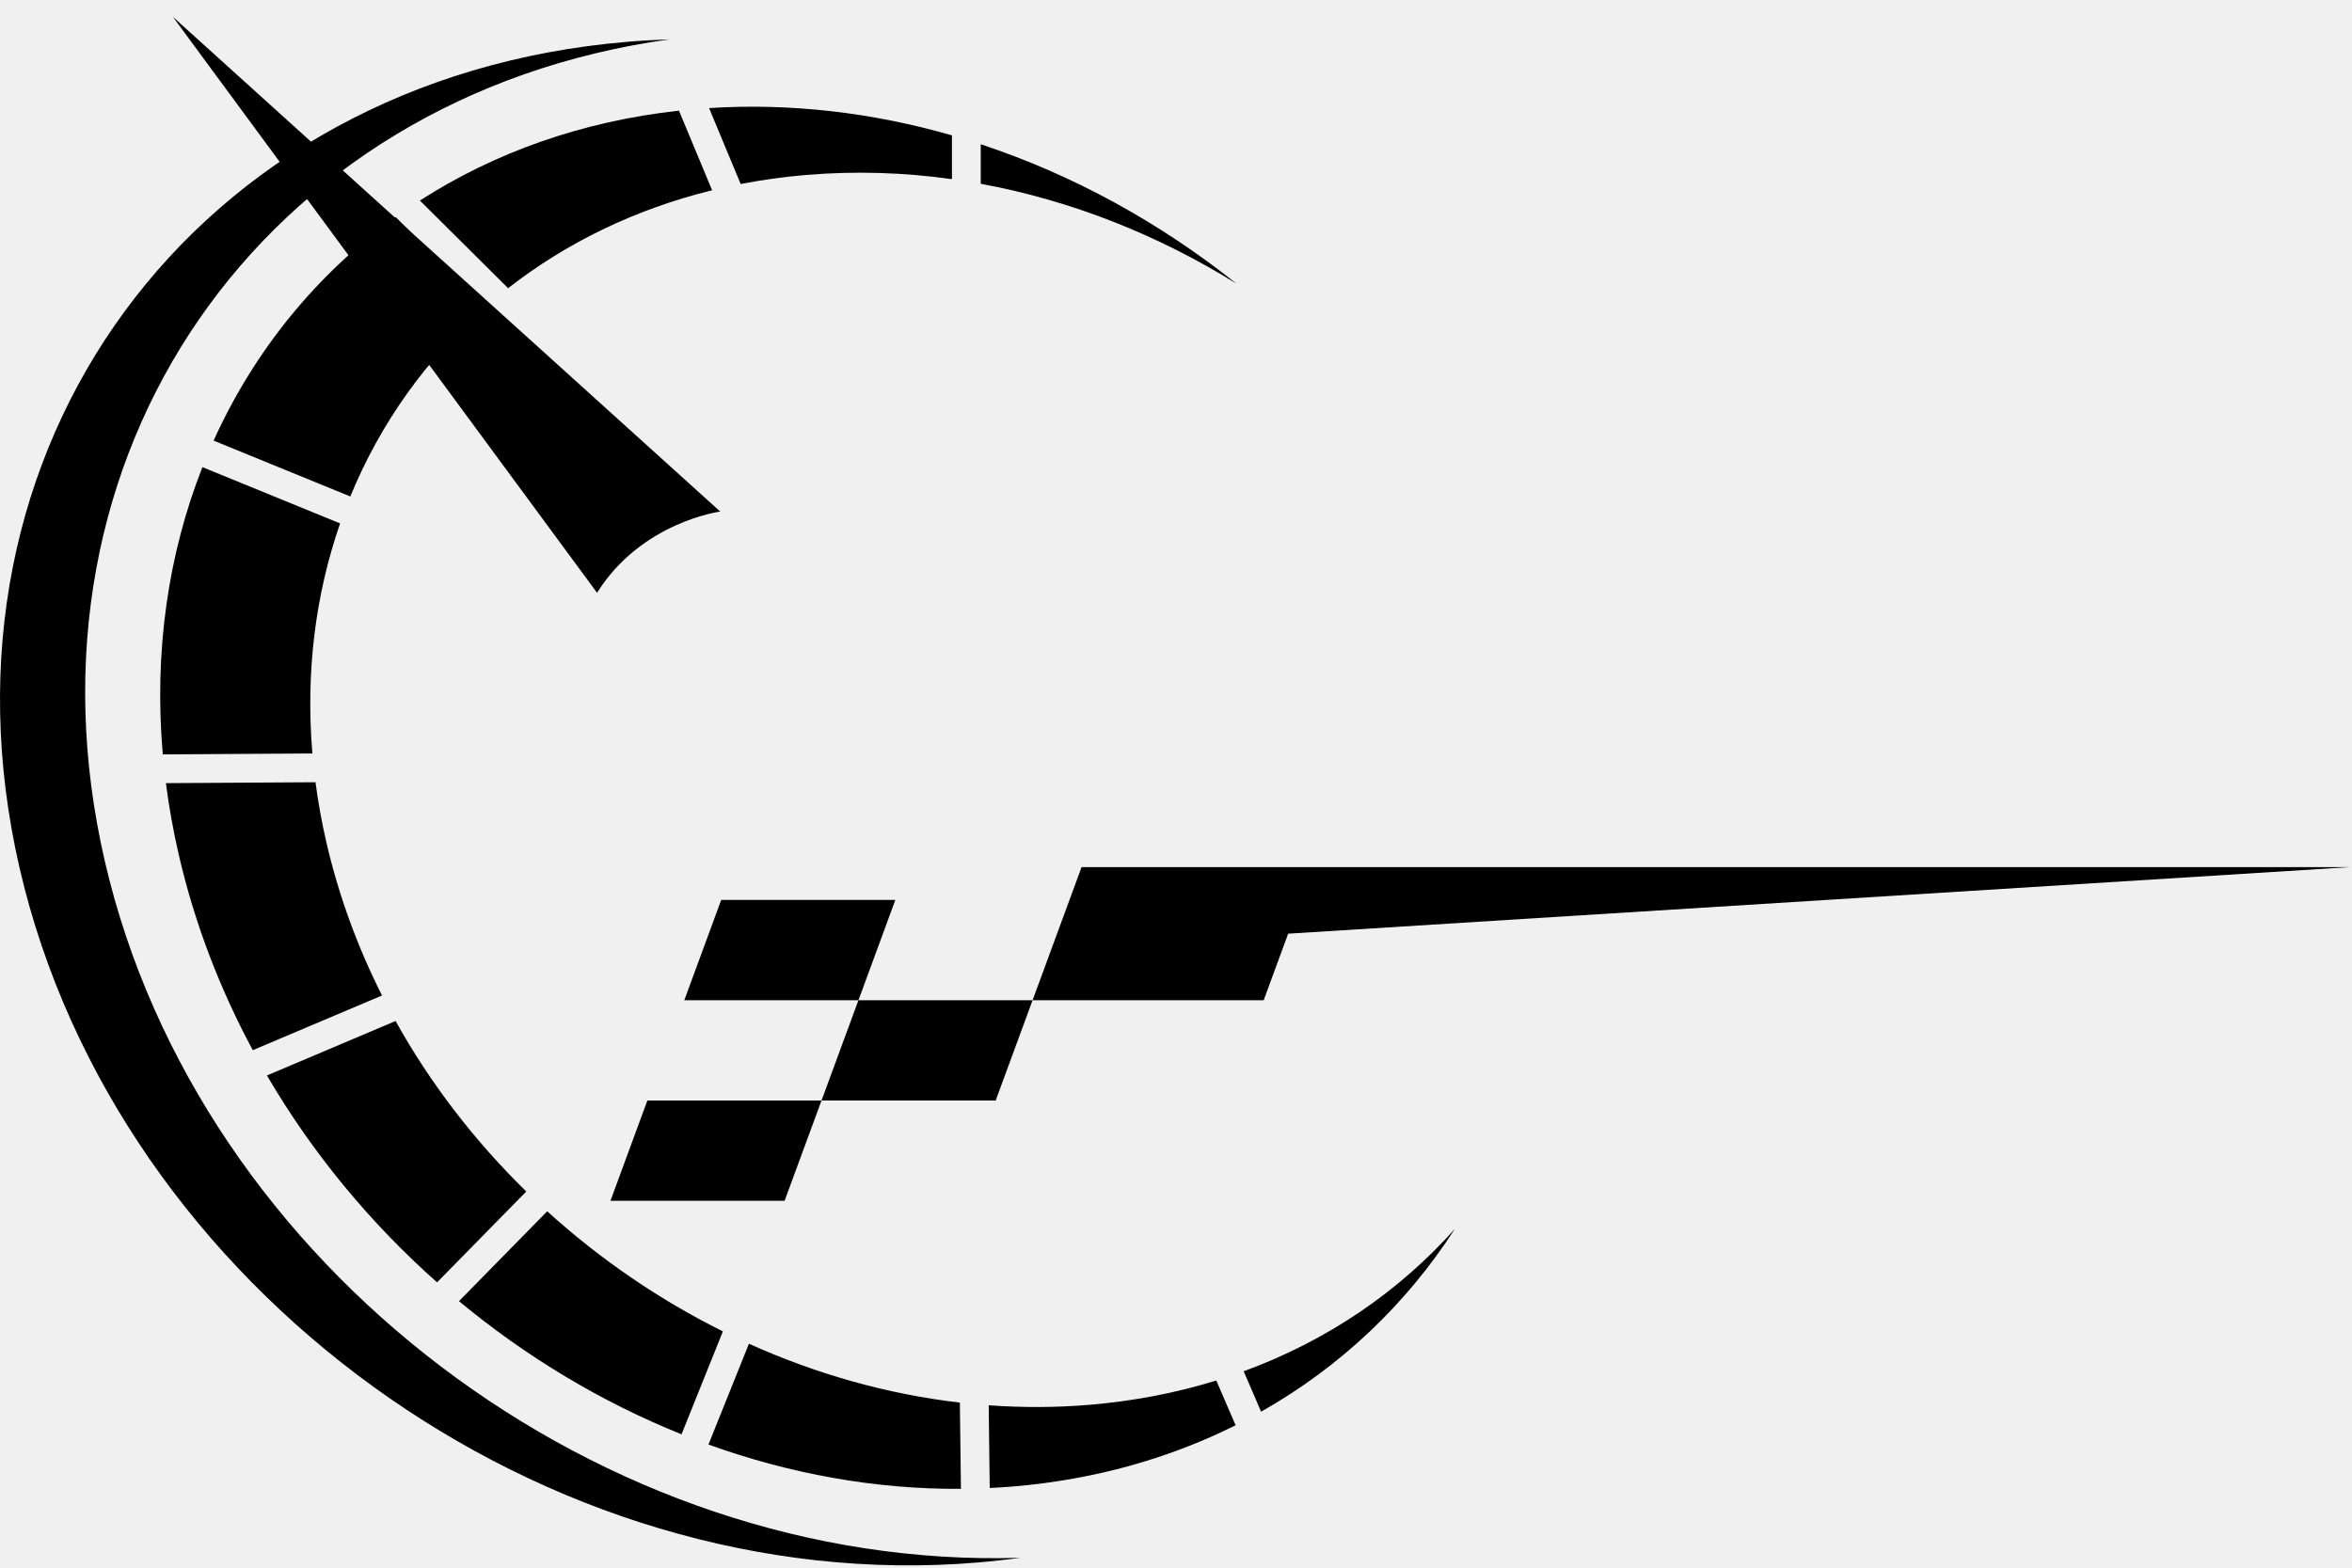
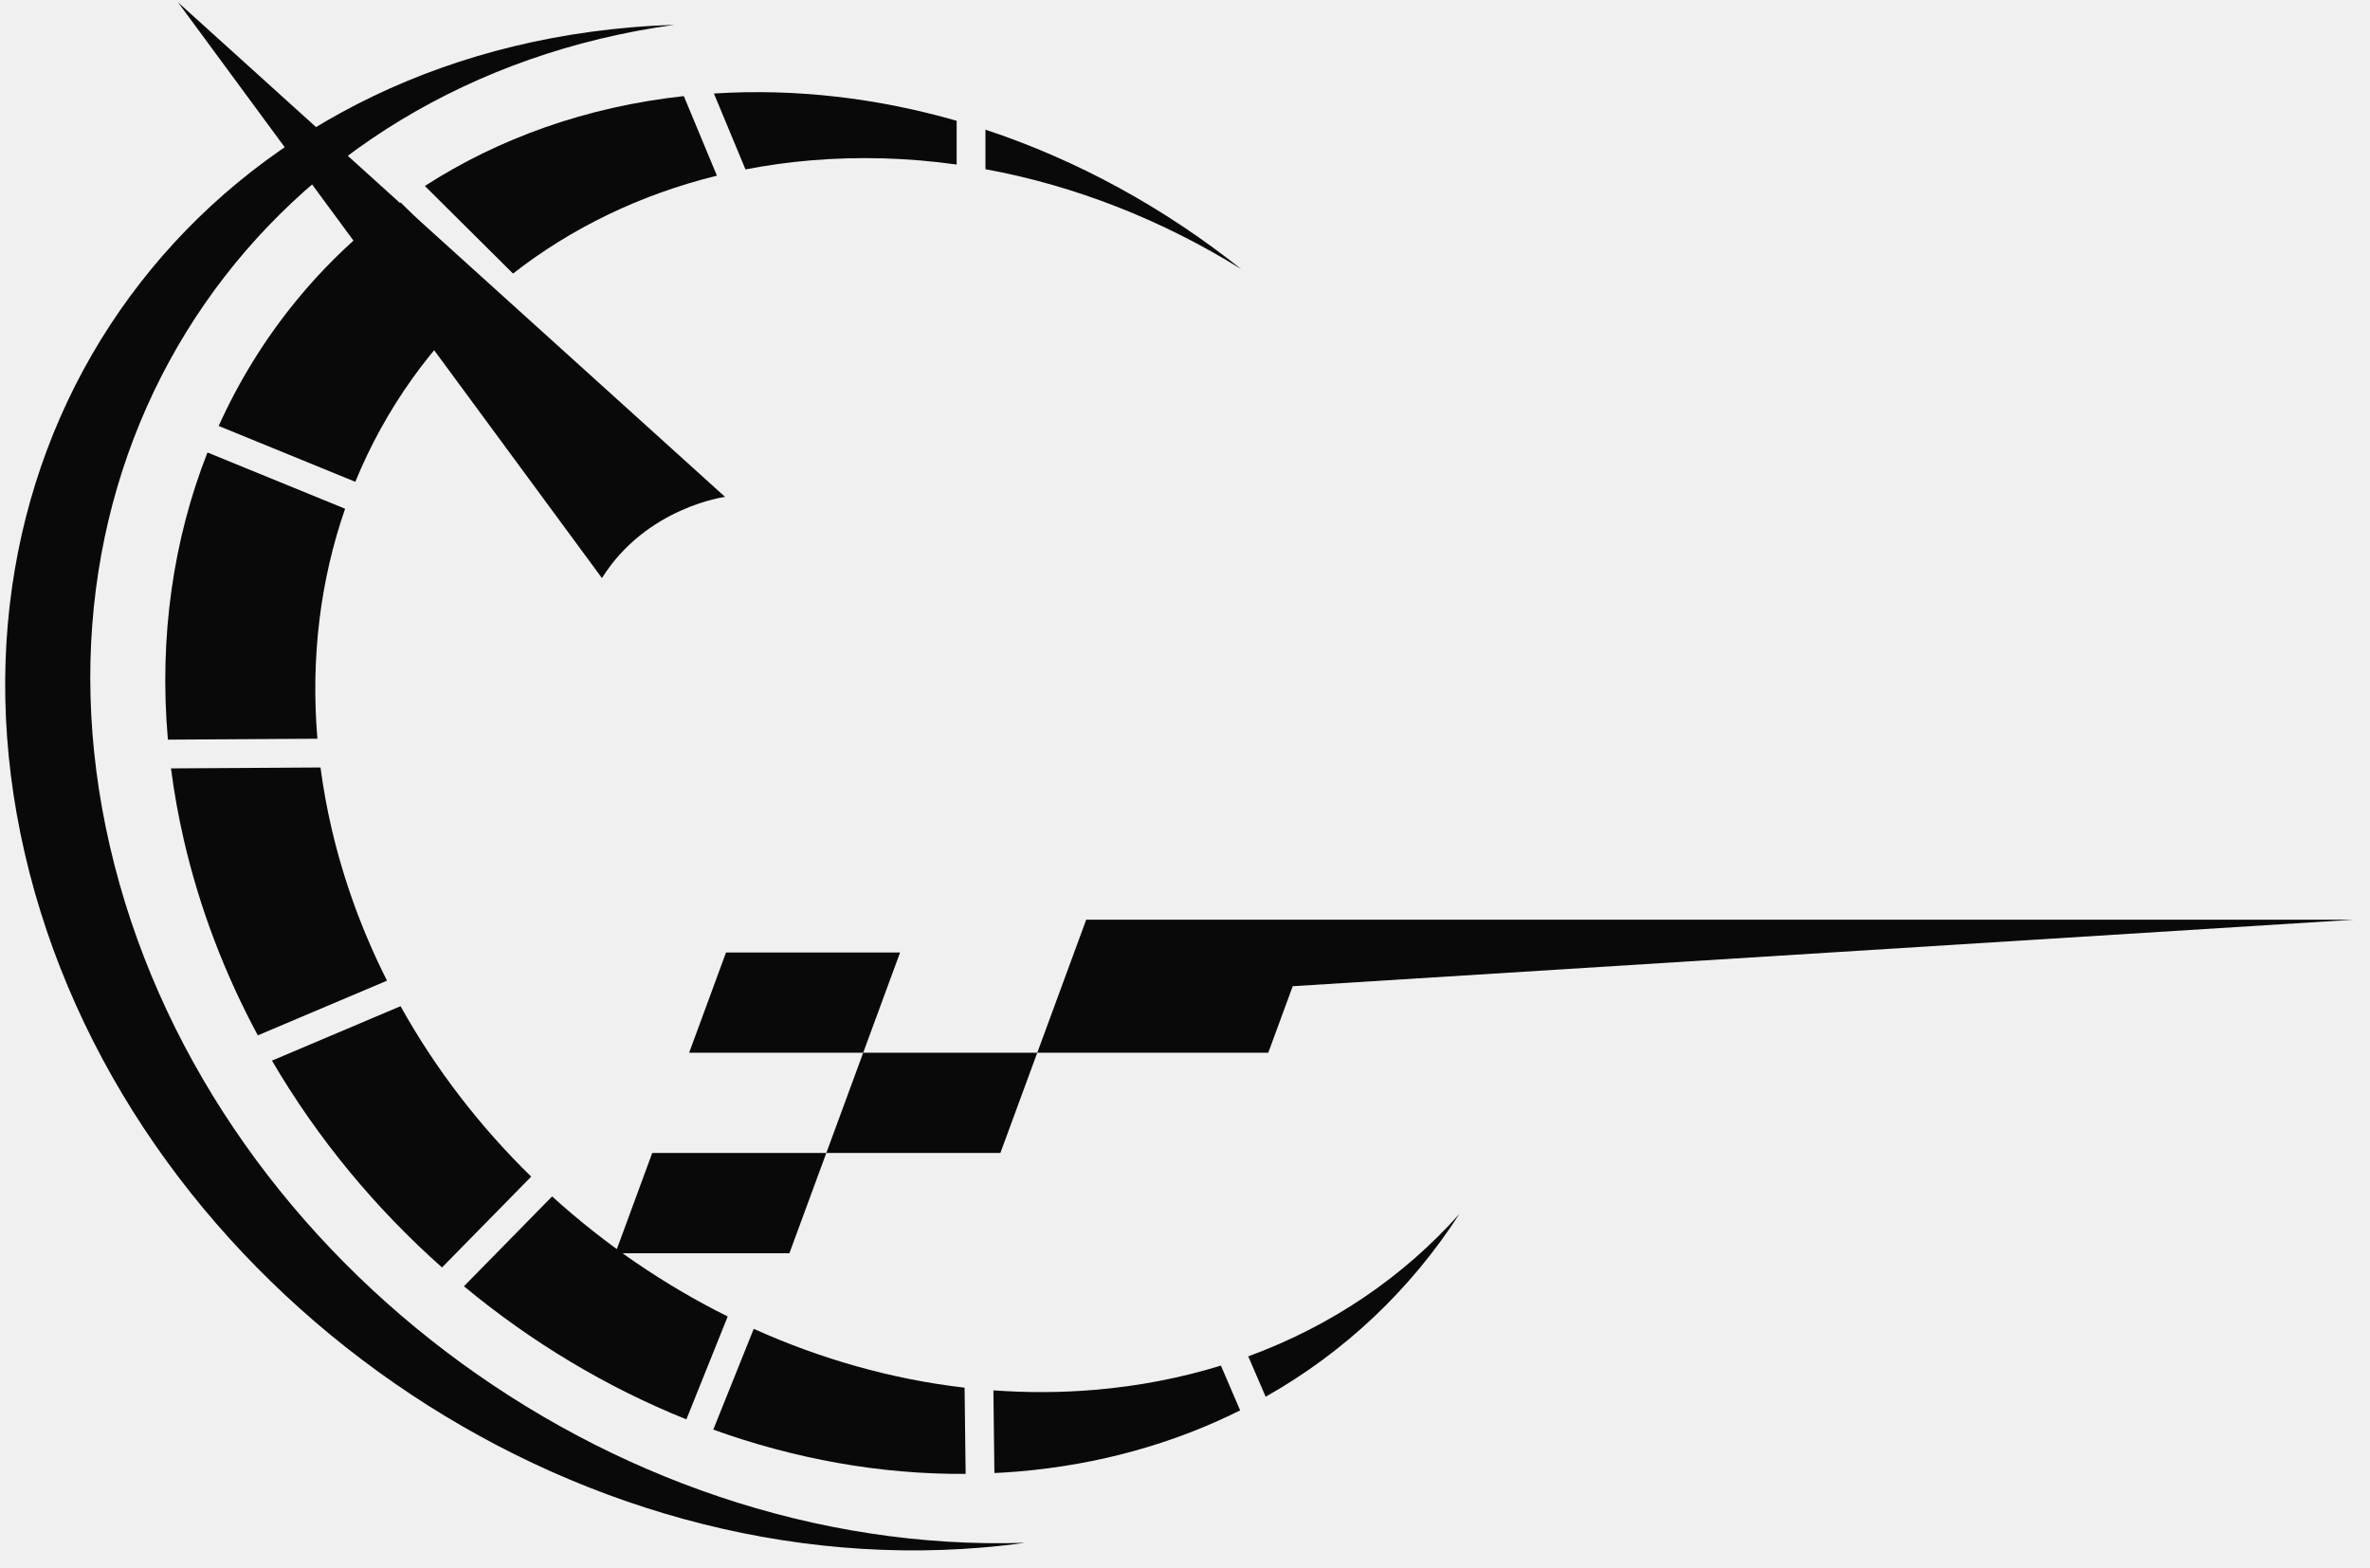
- <svg xmlns="http://www.w3.org/2000/svg" width="123" height="82" viewBox="0 0 123 82" fill="none">
-   <mask id="mask0_735_709" style="mask-type:luminance" maskUnits="userSpaceOnUse" x="8" y="5" width="69" height="73">
-     <path d="M35.508 5.789C30.406 6.347 25.833 7.996 21.96 10.491L26.572 15.074C29.597 12.712 33.194 10.947 37.24 9.952L35.508 5.789ZM20.694 11.355C16.544 14.348 13.289 18.36 11.171 23.047L18.32 25.969C19.893 22.135 22.307 18.753 25.406 16.038L20.694 11.356V11.355ZM10.585 24.434C8.801 28.97 8.043 34.074 8.514 39.46L16.337 39.411C15.976 35.146 16.503 31.075 17.786 27.378L10.585 24.434ZM8.676 40.964C8.835 42.201 9.059 43.452 9.35 44.712C10.18 48.308 11.5 51.736 13.22 54.931L19.978 52.07C18.702 49.541 17.715 46.857 17.068 44.06C16.824 43.004 16.636 41.955 16.499 40.916L8.675 40.964H8.676ZM13.96 56.253C16.336 60.32 19.366 63.977 22.857 67.075L27.522 62.323C24.835 59.695 22.515 56.692 20.687 53.405L13.96 56.253V56.253ZM24.003 68.058C27.521 70.977 31.462 73.344 35.642 75.023L37.804 69.64C34.48 67.987 31.376 65.863 28.617 63.358L24.003 68.059L24.003 68.058ZM37.049 75.559C41.292 77.086 45.754 77.906 50.253 77.876L50.197 73.365C46.391 72.924 42.669 71.865 39.166 70.286L37.049 75.559ZM51.759 77.831C52.172 77.811 52.585 77.786 52.998 77.751C57.256 77.391 61.161 76.278 64.616 74.55L63.608 72.209C61.531 72.85 59.325 73.282 57.005 73.478C55.233 73.628 53.462 73.632 51.705 73.505L51.758 77.831H51.759ZM65.95 73.84C70.109 71.489 73.55 68.211 76.085 64.277C73.171 67.547 69.426 70.12 65.04 71.726L65.95 73.84V73.84ZM38.734 9.625C39.843 9.41 40.982 9.25 42.15 9.152C44.709 8.936 47.266 9.018 49.783 9.37V7.081C45.663 5.896 41.377 5.38 37.082 5.653L38.734 9.625H38.734ZM51.289 9.613C56.014 10.48 60.563 12.288 64.668 14.841C60.642 11.632 56.096 9.134 51.289 7.546V9.613Z" fill="white" />
+ <svg xmlns="http://www.w3.org/2000/svg" width="124" height="82" viewBox="0 0 124 82" fill="none">
+   <mask id="mask0_1644_712" style="mask-type:luminance" maskUnits="userSpaceOnUse" x="8" y="4" width="69" height="74">
+     <path d="M35.778 5.028C30.676 5.586 26.103 7.235 22.23 9.73L26.842 14.313C29.867 11.951 33.465 10.186 37.51 9.191L35.778 5.028ZM20.963 10.594C16.814 13.588 13.559 17.599 11.441 22.286L18.59 25.208C20.163 21.375 22.577 17.992 25.676 15.277L20.963 10.595V10.594ZM10.855 23.674C9.071 28.209 8.313 33.313 8.784 38.699L16.607 38.65C16.247 34.385 16.773 30.314 18.056 26.617L10.855 23.674ZM8.946 40.203C9.105 41.44 9.329 42.691 9.62 43.951C10.45 47.547 11.771 50.975 13.489 54.17L20.248 51.309C18.972 48.78 17.985 46.096 17.338 43.299C17.094 42.243 16.906 41.194 16.769 40.155L8.945 40.203H8.946ZM14.23 55.492C16.606 59.559 19.636 63.216 23.127 66.314L27.792 61.562C25.105 58.934 22.785 55.931 20.957 52.644L14.23 55.492V55.492ZM24.273 67.297C27.791 70.216 31.732 72.583 35.912 74.262L38.074 68.879C34.75 67.226 31.646 65.102 28.887 62.597L24.273 67.298L24.273 67.297ZM37.319 74.798C41.562 76.325 46.024 77.145 50.523 77.115L50.467 72.604C46.661 72.163 42.939 71.104 39.436 69.525L37.319 74.798ZM52.029 77.07C52.441 77.05 52.855 77.025 53.268 76.99C57.526 76.63 61.431 75.517 64.886 73.79L63.878 71.448C61.801 72.089 59.594 72.521 57.275 72.717C55.503 72.867 53.732 72.871 51.975 72.744L52.028 77.07H52.029ZM66.22 73.079C70.379 70.728 73.82 67.45 76.355 63.516C73.441 66.787 69.696 69.359 65.31 70.965L66.22 73.079V73.079ZM39.005 8.864C40.113 8.649 41.252 8.489 42.419 8.391C44.979 8.175 47.536 8.257 50.053 8.609V6.32C45.933 5.135 41.647 4.619 37.352 4.892L39.004 8.864H39.005ZM51.559 8.852C56.284 9.719 60.833 11.527 64.938 14.079C60.913 10.871 56.366 8.373 51.559 6.785V8.852Z" fill="white" />
  </mask>
-   <g mask="url(#mask0_735_709)">
-     <mask id="mask1_735_709" style="mask-type:luminance" maskUnits="userSpaceOnUse" x="8" y="5" width="69" height="73">
-       <path d="M76.085 5.38H8.043V77.906H76.085V5.38Z" fill="white" />
+   <g mask="url(#mask0_1644_712)">
+     <mask id="mask1_1644_712" style="mask-type:luminance" maskUnits="userSpaceOnUse" x="8" y="4" width="69" height="74">
+       <path d="M76.355 4.619H8.313V77.145H76.355V4.619Z" fill="white" />
    </mask>
-     <g mask="url(#mask1_735_709)">
-       <rect width="68.179" height="72.607" transform="matrix(1 0 0 -1 8.00098 77.9397)" fill="black" />
+     <g mask="url(#mask1_1644_712)">
+       <rect width="68.179" height="72.607" transform="matrix(1 0 0 -1 8.27051 77.1786)" fill="#090909" />
    </g>
  </g>
-   <path fill-rule="evenodd" clip-rule="evenodd" d="M1.027 45.415C-4.045 23.452 10.169 4.099 32.776 2.189C33.523 2.126 34.27 2.083 35.016 2.059C13.704 5.005 0.576 23.801 5.48 45.039C10.384 66.277 31.527 82.18 53.358 81.481C52.629 81.582 51.891 81.664 51.144 81.727C28.538 83.637 6.099 67.379 1.027 45.415Z" fill="black" />
-   <mask id="mask2_735_709" style="mask-type:luminance" maskUnits="userSpaceOnUse" x="0" y="3" width="45" height="79">
-     <path d="M44.689 81.346C42.911 81.055 41.148 80.66 39.412 80.167C22.946 75.486 8.945 61.998 5.052 45.138C2.726 35.068 4.26 24.608 10.293 16.1C14.542 10.107 20.465 5.876 27.201 3.497C23.829 4.268 20.57 5.485 17.528 7.183C13.187 9.606 9.435 12.927 6.558 16.985C0.67 25.287 -0.814 35.491 1.456 45.316C2.424 49.511 4.043 53.527 6.2 57.251C10.266 64.271 16.195 70.177 23.113 74.392C29.643 78.371 37.077 80.847 44.689 81.346V81.346Z" fill="white" />
-   </mask>
-   <g mask="url(#mask2_735_709)">
-     <mask id="mask3_735_709" style="mask-type:luminance" maskUnits="userSpaceOnUse" x="-1" y="3" width="46" height="79">
-       <path d="M44.688 3.496H-0.813V81.346H44.688V3.496Z" fill="white" />
-     </mask>
-     <g mask="url(#mask3_735_709)">
-       <rect width="45.615" height="77.925" transform="matrix(1 0 0 -1 -0.867188 81.3774)" fill="black" />
-     </g>
-   </g>
-   <path fill-rule="evenodd" clip-rule="evenodd" d="M9.041 0.88L26.059 16.266L37.665 26.758C37.665 26.758 33.548 27.299 31.223 31.006L22.643 19.355L9.041 0.88Z" fill="black" />
-   <mask id="mask4_735_709" style="mask-type:luminance" maskUnits="userSpaceOnUse" x="11" y="4" width="26" height="27">
-     <path d="M11.981 4.131L31.209 30.244C32.212 28.863 33.559 27.804 35.123 27.093C35.642 26.857 36.184 26.659 36.735 26.51L11.981 4.131Z" fill="white" />
-   </mask>
-   <g mask="url(#mask4_735_709)">
-     <mask id="mask5_735_709" style="mask-type:luminance" maskUnits="userSpaceOnUse" x="11" y="4" width="26" height="27">
-       <path d="M36.735 4.131H11.981V30.244H36.735V4.131Z" fill="white" />
-     </mask>
-     <g mask="url(#mask5_735_709)">
-       <rect width="24.91" height="26.204" transform="matrix(1 0 0 -1 11.9365 30.2842)" fill="black" />
-     </g>
-   </g>
-   <path fill-rule="evenodd" clip-rule="evenodd" d="M68.647 45.357H65.898H56.561L54 52.318H44.893L46.823 47.072H37.716L35.786 52.318H44.893L42.962 57.563H33.855L31.925 62.808H41.032L42.962 57.563H52.07L54 52.318H66.086L67.366 48.837L122.878 45.357H68.647Z" fill="black" />
-   <mask id="mask6_735_709" style="mask-type:luminance" maskUnits="userSpaceOnUse" x="32" y="45" width="81" height="18">
-     <path d="M53.52 52.653H45.126L43.442 57.228H51.836L53.52 52.653ZM44.659 51.983L46.343 47.407H37.949L36.265 51.983H44.659ZM42.482 57.898H34.089L32.405 62.473H40.798L42.482 57.898ZM54.48 51.983H65.852L67.128 48.517L112.186 45.691H56.795L54.48 51.983L54.48 51.983Z" fill="white" />
-   </mask>
-   <g mask="url(#mask6_735_709)">
-     <mask id="mask7_735_709" style="mask-type:luminance" maskUnits="userSpaceOnUse" x="32" y="45" width="81" height="18">
-       <path d="M112.185 45.691H32.405V62.473H112.185V45.691Z" fill="white" />
-     </mask>
-     <g mask="url(#mask7_735_709)">
-       <rect width="79.906" height="16.863" transform="matrix(1 0 0 -1 32.355 62.511)" fill="black" />
-     </g>
-   </g>
+   <path fill-rule="evenodd" clip-rule="evenodd" d="M1.297 44.654C-3.775 22.691 10.44 3.338 33.047 1.429C33.794 1.365 34.54 1.322 35.287 1.298C13.975 4.244 0.846 23.04 5.75 44.278C10.655 65.516 31.797 81.419 53.628 80.72C52.9 80.821 52.162 80.903 51.415 80.966C28.808 82.876 6.37 66.618 1.297 44.654Z" fill="#090909" />
+   <path fill-rule="evenodd" clip-rule="evenodd" d="M9.312 0.119L26.33 15.505L37.936 25.997C37.936 25.997 33.819 26.538 31.494 30.245L22.915 18.594L9.312 0.119Z" fill="#090909" />
+   <path fill-rule="evenodd" clip-rule="evenodd" d="M68.917 48.119H66.168H56.831L54.27 55.08H45.163L47.093 49.834H37.986L36.056 55.08H45.163L43.233 60.325H34.125L32.195 65.57H41.302L43.233 60.325H52.34L54.27 55.08H66.356L67.636 51.599L123.148 48.119H68.917Z" fill="#090909" />
</svg>
